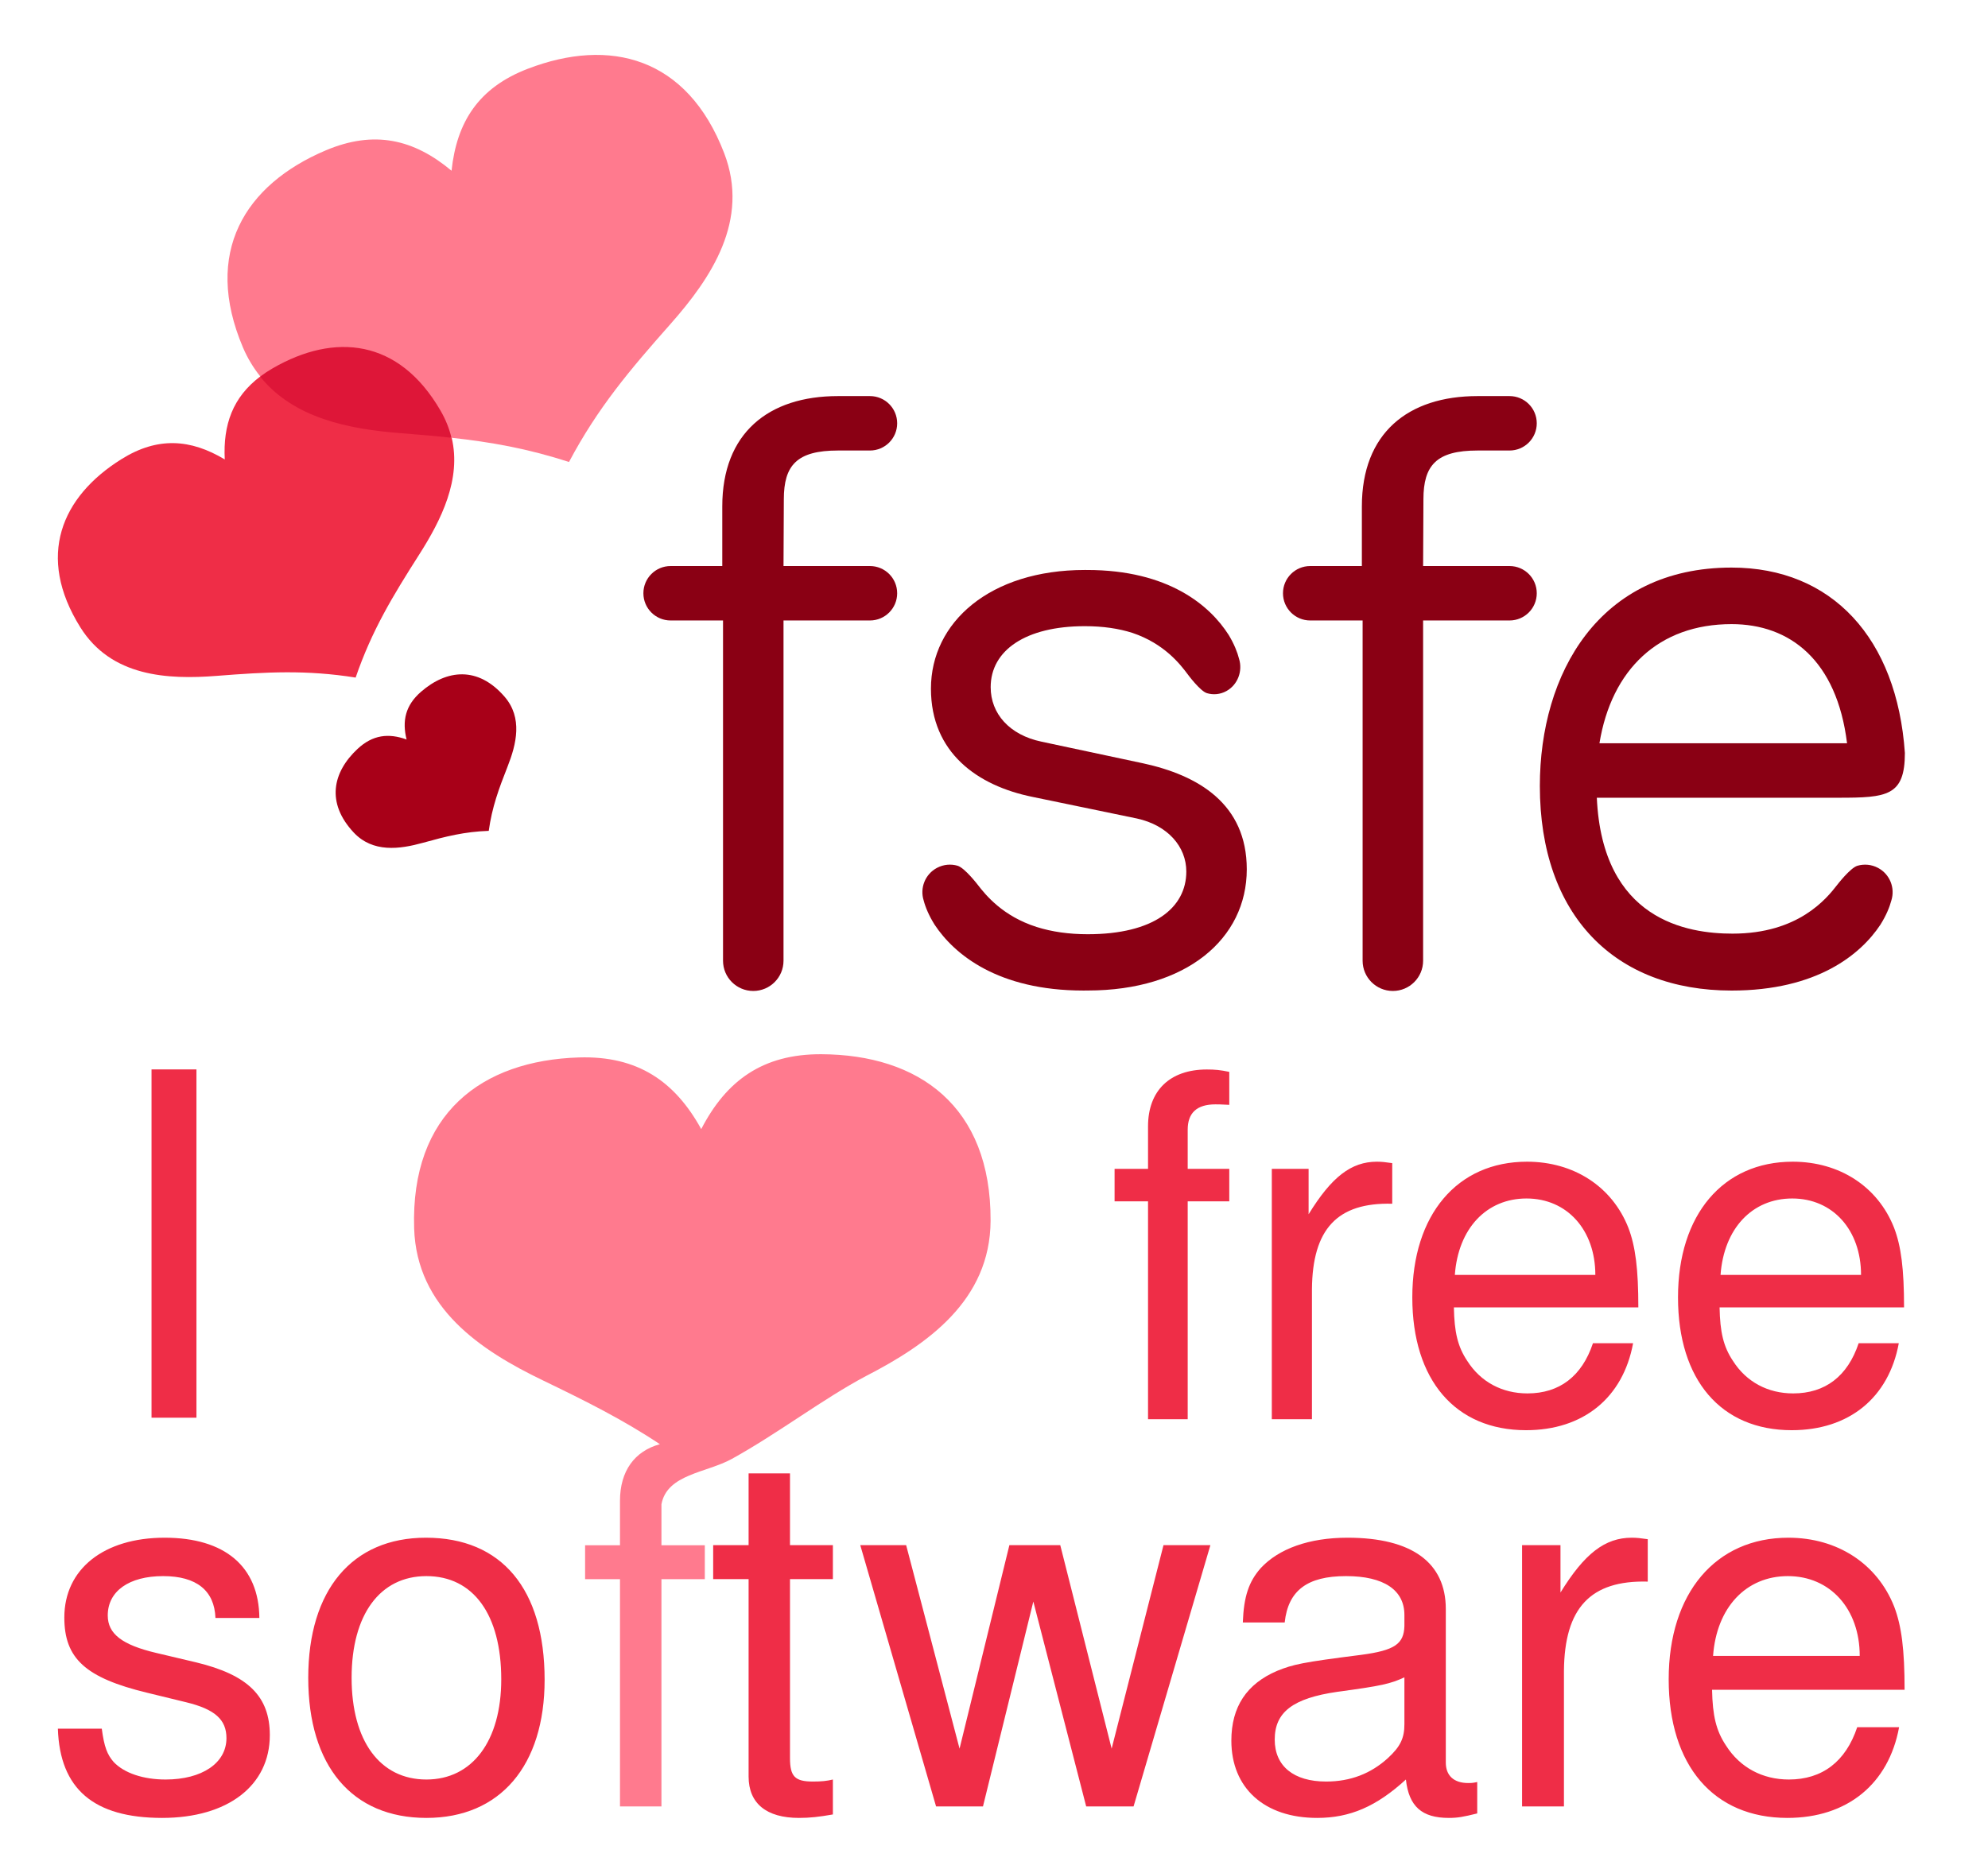
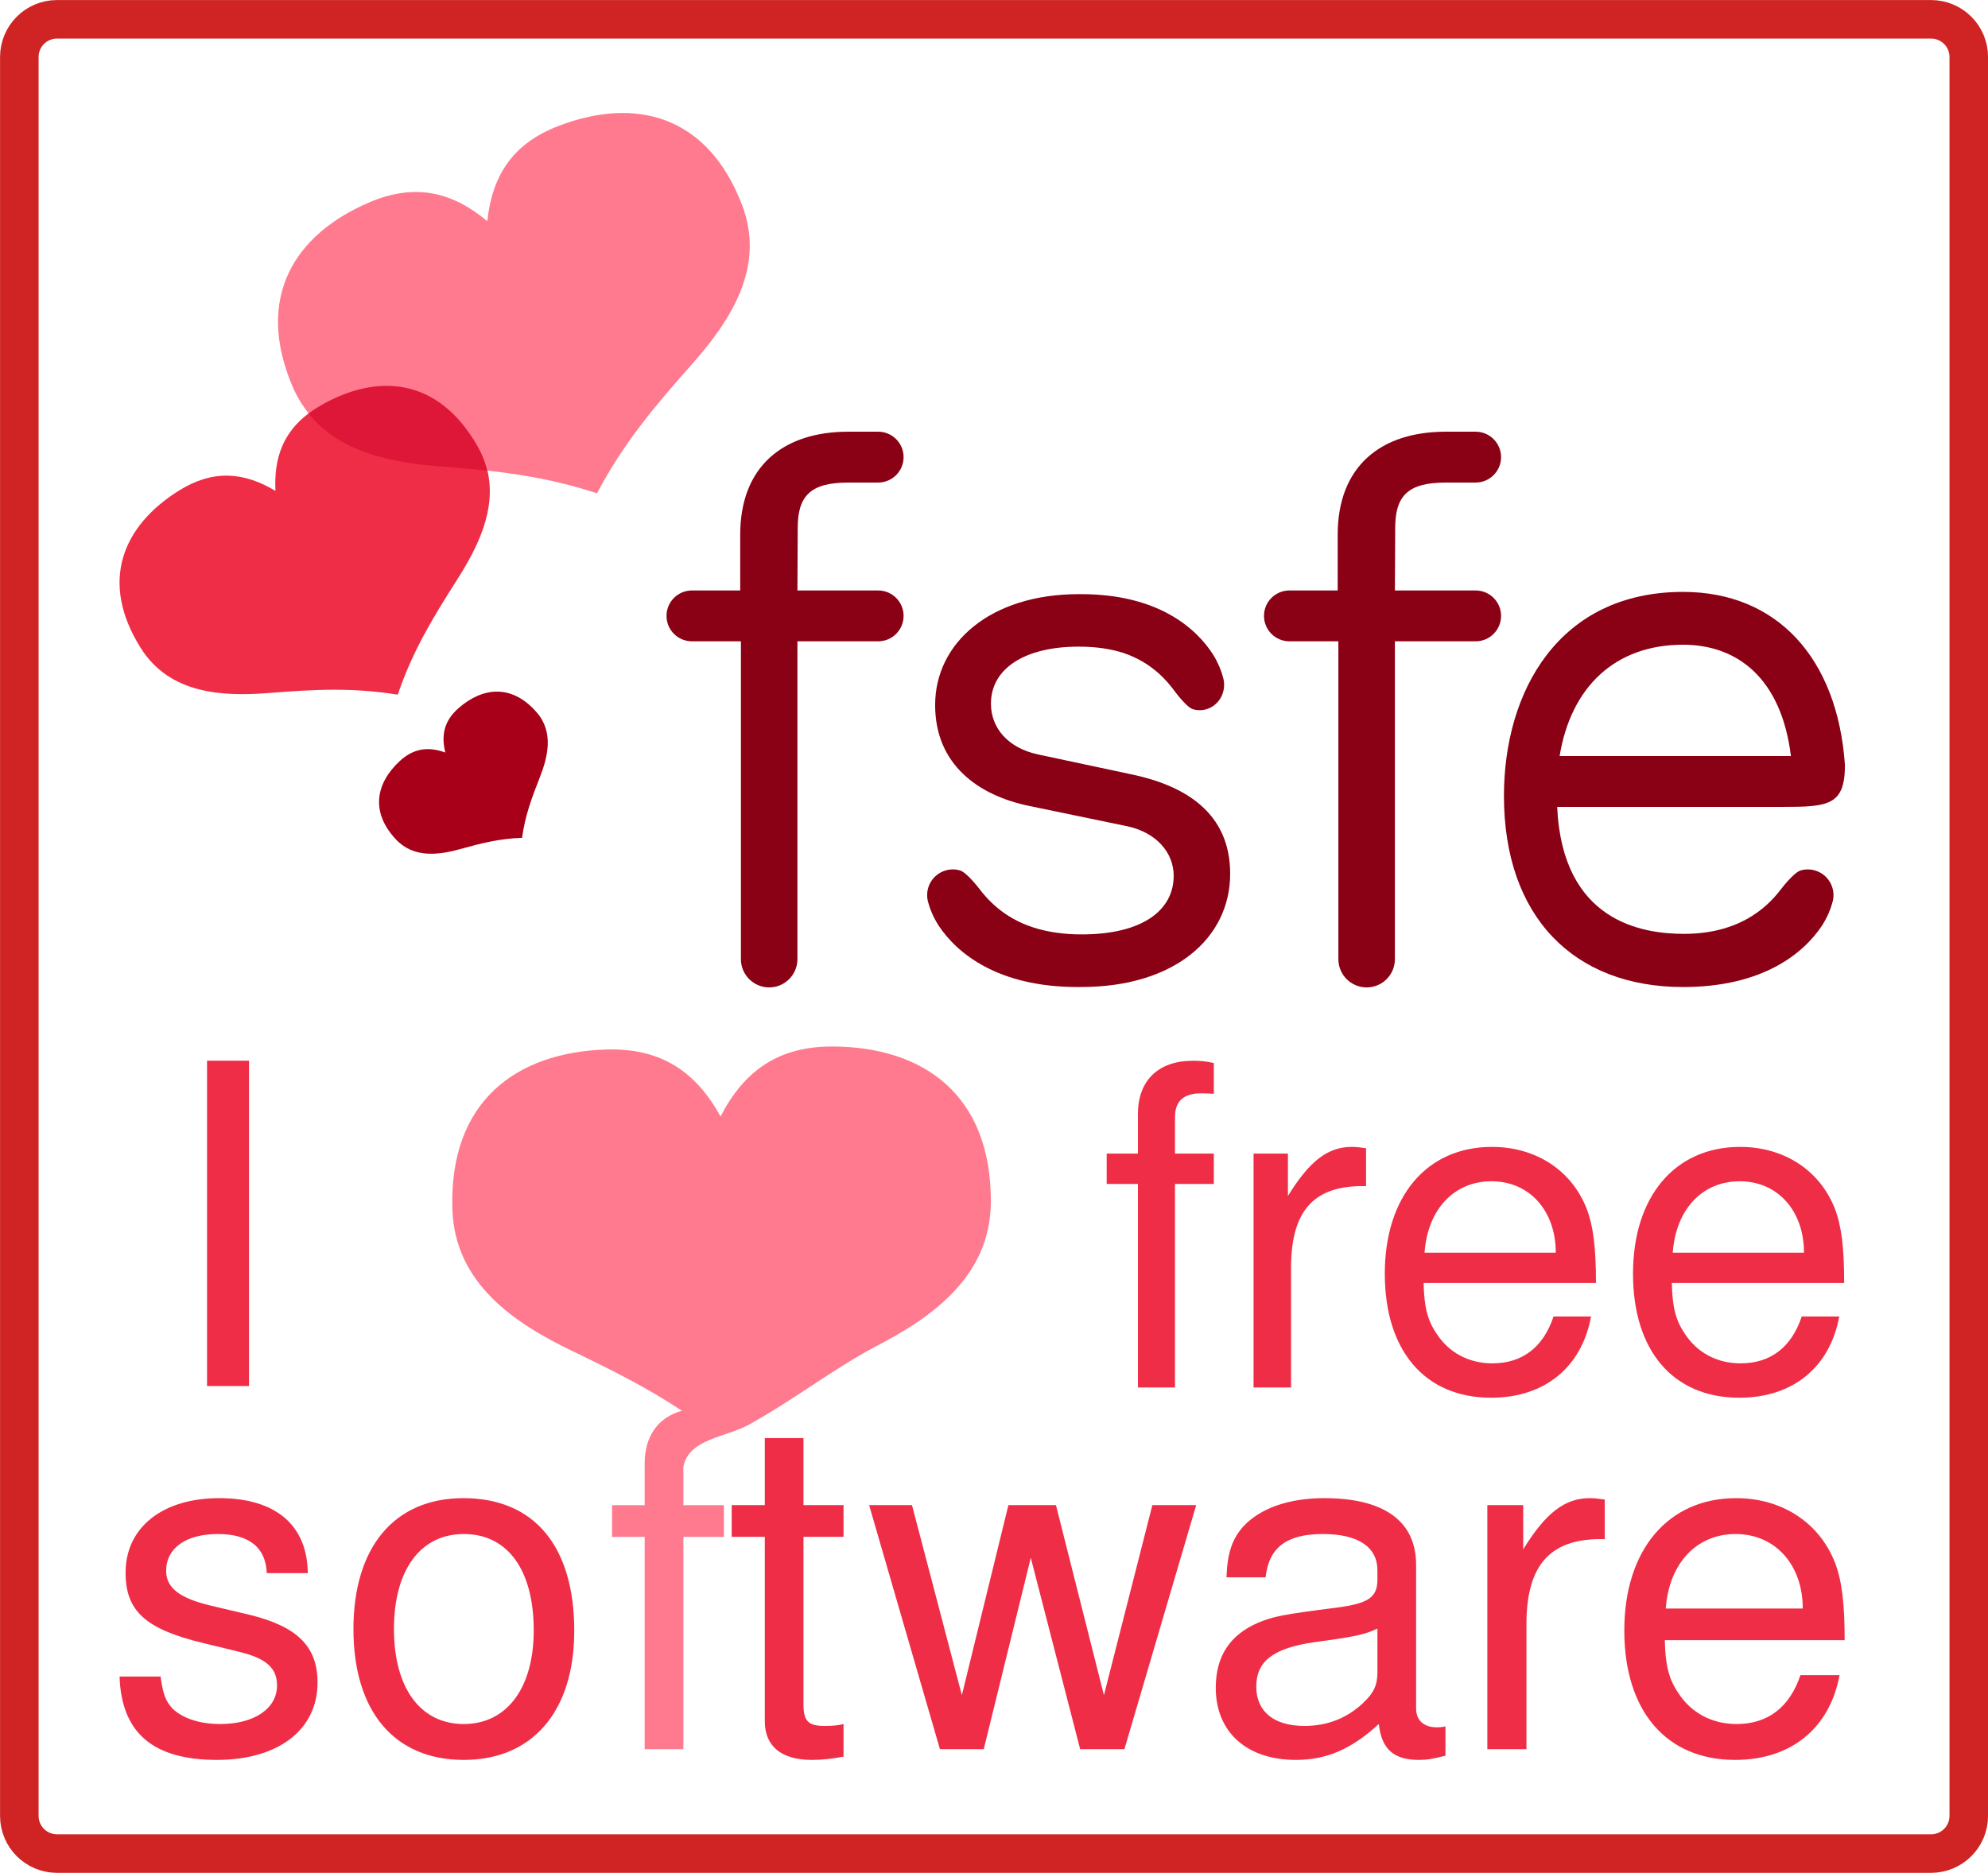
- <svg xmlns="http://www.w3.org/2000/svg" width="520" height="490" id="svg3064" version="1.1">
+ <svg xmlns="http://www.w3.org/2000/svg" width="556.656" height="524.562" id="svg3064" version="1.1">
  <defs id="defs3066" />
-   <g id="layer1" transform="translate(-84.15229,-229.75)">
+   <g id="layer1" transform="translate(-65.8125,-212.4688)">
    <g id="g3854" transform="translate(15.1348,-14.36493)">
      <g id="g2999">
        <path id="path2976" style="fill:#a80018;fill-opacity:1;fill-rule:nonzero;stroke:none" d="m 179.644,464.62 c 6.025,-1.671 10.917,-2.908 17.213,-3.123 0.871,-6.239 2.632,-10.993 4.923,-16.809 2.316,-5.876 4.018,-12.768 -0.811,-18.324 -6.933,-7.975 -15.069,-7.128 -21.837,-1.244 -4.081,3.548 -4.97,7.609 -3.763,12.476 -4.715,-1.709 -8.865,-1.233 -12.819,2.455 -6.558,6.115 -8.252,14.118 -1.045,21.847 5.021,5.384 12.053,4.412 18.139,2.723 z" />
        <path id="path2978" style="fill:#ff7a8e;fill-opacity:1;fill-rule:evenodd;stroke:none" d="m 137.125,342.637 c -1.749,-2.189 -3.324,-4.703 -4.55,-7.594 -10.555,-24.867 0.509,-42.612 21.61,-51.568 12.725,-5.401 23.109,-2.917 32.942,5.311 1.354,-12.747 7.042,-21.725 19.947,-26.679 21.401,-8.216 41.686,-3.137 51.367,22.082 6.744,17.571 -3.371,32.637 -14.071,44.73 -10.591,11.967 -18.976,21.847 -26.523,36.075 -10.829,-3.53 -20.417,-5.216 -30.74,-6.345 l -49.983,-16.013 z" />
        <path id="path2980" style="fill:#ef2d47;fill-opacity:1;fill-rule:evenodd;stroke:none" d="m 187.166,358.649 c 2.566,10.83 -2.699,21.456 -8.477,30.524 -6.956,10.917 -12.412,19.883 -16.647,32.222 -12.883,-2.053 -23.316,-1.472 -36.221,-0.455 -13.038,1.028 -27.716,0.227 -35.793,-12.701 -11.595,-18.556 -4.993,-34.155 10.754,-43.993 9.496,-5.933 18.117,-5.262 27.026,0.074 -0.465,-9.084 2.096,-16.276 9.259,-21.684 l 50.1,16.013 z" />
        <path id="path2982" style="fill:#de1638;fill-opacity:1;fill-rule:nonzero;stroke:none" d="m 187.108,358.649 c -0.556,-2.343 -1.475,-4.695 -2.829,-7.042 -10.941,-18.949 -27.814,-20.442 -43.894,-11.158 -1.201,0.694 -2.306,1.423 -3.319,2.188 8.736,10.932 23.289,13.753 36.701,14.807 4.667,0.367 9.066,0.739 13.341,1.206 z" />
      </g>
      <path d="m 274.044,374.76 -0.083,17.453 22.608,-6.1e-4 c 3.933,0 7.121,3.188 7.121,7.121 0,3.932 -3.188,7.121 -7.121,7.121 l -22.608,0 0,89.022 c 0,4.369 -3.541,7.911 -7.911,7.911 -4.37,0 -7.911,-3.542 -7.911,-7.911 l 0,-89.022 -13.71,0 c -3.933,0 -7.12,-3.188 -7.12,-7.121 0,-3.933 3.187,-7.121 7.12,-7.121 l 13.514,6.1e-4 0,-15.593 c 0,-19.185 12.063,-28.875 30.26,-28.875 l 8.367,0 c 3.933,0 7.121,3.188 7.121,7.121 0,3.933 -3.188,7.121 -7.121,7.121 l -8.367,0 c -10.746,0 -14.159,3.857 -14.159,12.773 z" style="fill:#8a0014;fill-opacity:1;fill-rule:nonzero;stroke:none" id="path2984" />
      <path d="m 441.343,374.76 -0.084,17.453 22.608,-6.1e-4 c 3.933,0 7.121,3.188 7.121,7.121 0,3.932 -3.188,7.121 -7.121,7.121 l -22.608,0 9.8e-4,89.022 c 0,4.369 -3.543,7.911 -7.913,7.911 -4.369,0 -7.912,-3.542 -7.912,-7.911 l 0,-89.022 -13.709,0 c -3.932,0 -7.12,-3.188 -7.12,-7.121 0,-3.933 3.188,-7.121 7.12,-7.121 l 13.514,6.1e-4 0,-15.593 c 0,-19.185 12.063,-28.875 30.261,-28.875 l 8.366,0 c 3.933,0 7.121,3.188 7.121,7.121 0,3.933 -3.188,7.121 -7.121,7.121 l -8.366,0 c -10.748,0 -14.159,3.857 -14.159,12.773 z" style="fill:#8a0014;fill-opacity:1;fill-rule:nonzero;stroke:none" id="path2986" />
      <path d="m 487.385,438.588 64.766,0 c -2.678,-21.755 -14.962,-31.179 -30.209,-31.179 -19.02,0 -31.404,11.836 -34.558,31.179 z m 34.838,49.801 c 17.163,0 24.533,-9.124 27.323,-12.723 0,0 3.422,-4.478 5.323,-5.038 1.736,-0.503 3.661,-0.357 5.381,0.559 3.124,1.66 4.523,5.295 3.479,8.549 -0.454,1.735 -1.357,3.931 -2.857,6.316 -5.141,7.775 -16.565,17.231 -38.93,17.231 -30.565,0 -50.147,-19.665 -50.147,-53.533 0,-29.356 15.435,-57.136 50.147,-57.136 26.317,0 43.266,18.542 45.334,48.512 0,11.27 -4.689,11.706 -17.349,11.706 l -63.229,0 c 1.445,32.049 23.646,35.559 35.525,35.559 z" style="fill:#8a0014;fill-opacity:1;fill-rule:nonzero;stroke:none" id="path2988" />
      <path d="m 312.524,424.295 c 0,-17.363 15.431,-31.052 40.234,-31.052 l 0.594,0.002 c 21.333,-0.01 32.174,9.327 37.054,17.003 1.422,2.353 2.279,4.52 2.709,6.234 0.993,3.211 -0.335,6.799 -3.301,8.438 -1.632,0.903 -3.461,1.047 -5.107,0.552 -1.804,-0.554 -5.051,-4.974 -5.051,-4.974 -1.915,-2.568 -6.103,-7.989 -14.428,-10.794 -3.605,-1.144 -7.665,-1.757 -12.47,-1.757 -15.43,0 -24.61,6.309 -24.61,15.957 0,6.913 4.885,12.498 13.283,14.256 l 26.557,5.662 c 14.454,3.126 27.148,10.597 27.148,27.734 0,18.178 -15.817,31.713 -41.598,31.713 l -1.126,0.01 c -22.364,0 -33.787,-9.455 -38.93,-17.231 -1.499,-2.385 -2.402,-4.58 -2.855,-6.316 -1.045,-3.254 0.355,-6.889 3.478,-8.549 1.722,-0.916 3.647,-1.062 5.382,-0.559 1.901,0.56 5.322,5.038 5.322,5.038 2.031,2.62 6.487,8.165 15.377,10.99 3.922,1.244 8.387,1.892 13.353,1.892 17.186,0 25.781,-6.854 25.781,-16.405 0,-6.54 -4.885,-12.108 -12.891,-13.866 l -27.342,-5.662 C 324.633,449.681 312.524,441.008 312.524,424.294 z" style="fill:#8a0014;fill-opacity:1;fill-rule:nonzero;stroke:none" id="path2990" />
      <text id="text3015" y="615.041" x="96.152" style="font-size:125px;font-style:normal;font-variant:normal;font-weight:normal;font-stretch:normal;line-height:125%;letter-spacing:0px;word-spacing:0px;fill:#ef2d47;fill-opacity:1;stroke:none;font-family:Nimbus Sans L;-inkscape-font-specification:Nimbus Sans L" xml:space="preserve">
        <tspan style="font-size:125px;fill:#ef2d47;fill-opacity:1" y="615.041" x="96.152" id="tspan3017">I</tspan>
      </text>
      <text id="text3019" y="615.432" x="358.307" style="font-size:125px;font-style:normal;font-variant:normal;font-weight:normal;font-stretch:normal;line-height:125%;letter-spacing:0px;word-spacing:0px;fill:#ef2d47;fill-opacity:1;stroke:none;font-family:Nimbus Sans L;-inkscape-font-specification:Nimbus Sans L" xml:space="preserve">
        <tspan y="615.432" x="358.307" id="tspan3021">free </tspan>
      </text>
      <text id="text3023" y="716.75" x="79.717" style="font-size:130.447px;font-style:normal;font-variant:normal;font-weight:normal;font-stretch:normal;line-height:125%;letter-spacing:0px;word-spacing:0px;fill:#ef2d47;fill-opacity:1;stroke:none;font-family:Nimbus Sans L;-inkscape-font-specification:Nimbus Sans L" xml:space="preserve">
        <tspan y="716.75" x="79.717" id="tspan3025">so<tspan id="tspan3795" style="fill:#ff7a8e;fill-opacity:0">f</tspan>tware</tspan>
      </text>
      <path id="path3801" d="m 283.844,519.938 c -15.356,-0.063 -24.872,6.94 -31.406,19.594 -6.869,-12.477 -16.62,-19.222 -31.969,-18.75 -25.454,0.78 -44.045,14.69 -43.125,44.688 0.641,20.897 17.467,31.993 33.625,39.781 11.328,5.461 21.038,10.322 30.656,16.719 -6.616,1.808 -10.438,7.026 -10.438,14.812 l 0,11.625 -9.125,0 0,8.875 9.125,0 0,59.469 10.844,0 0,-59.469 11.344,0 0,-8.875 -11.344,0 0,-10.719 c 1.461,-7.902 11.797,-8.213 18.42,-11.872 12.124,-6.696 23.843,-15.726 35.111,-21.691 15.948,-8.212 32.473,-19.718 32.562,-40.625 0.125,-30.01 -18.814,-43.455 -44.281,-43.562 z" style="fill:#ff7a8e;fill-opacity:1;fill-rule:nonzero;stroke:none" />
    </g>
+     <rect style="fill:none;stroke:#d02323;stroke-width:10.791;stroke-miterlimit:4;stroke-opacity:1;stroke-dasharray:none" id="rect3000" width="545.86" height="513.745" x="71.223" y="217.877" ry="10.554" />
  </g>
</svg>
